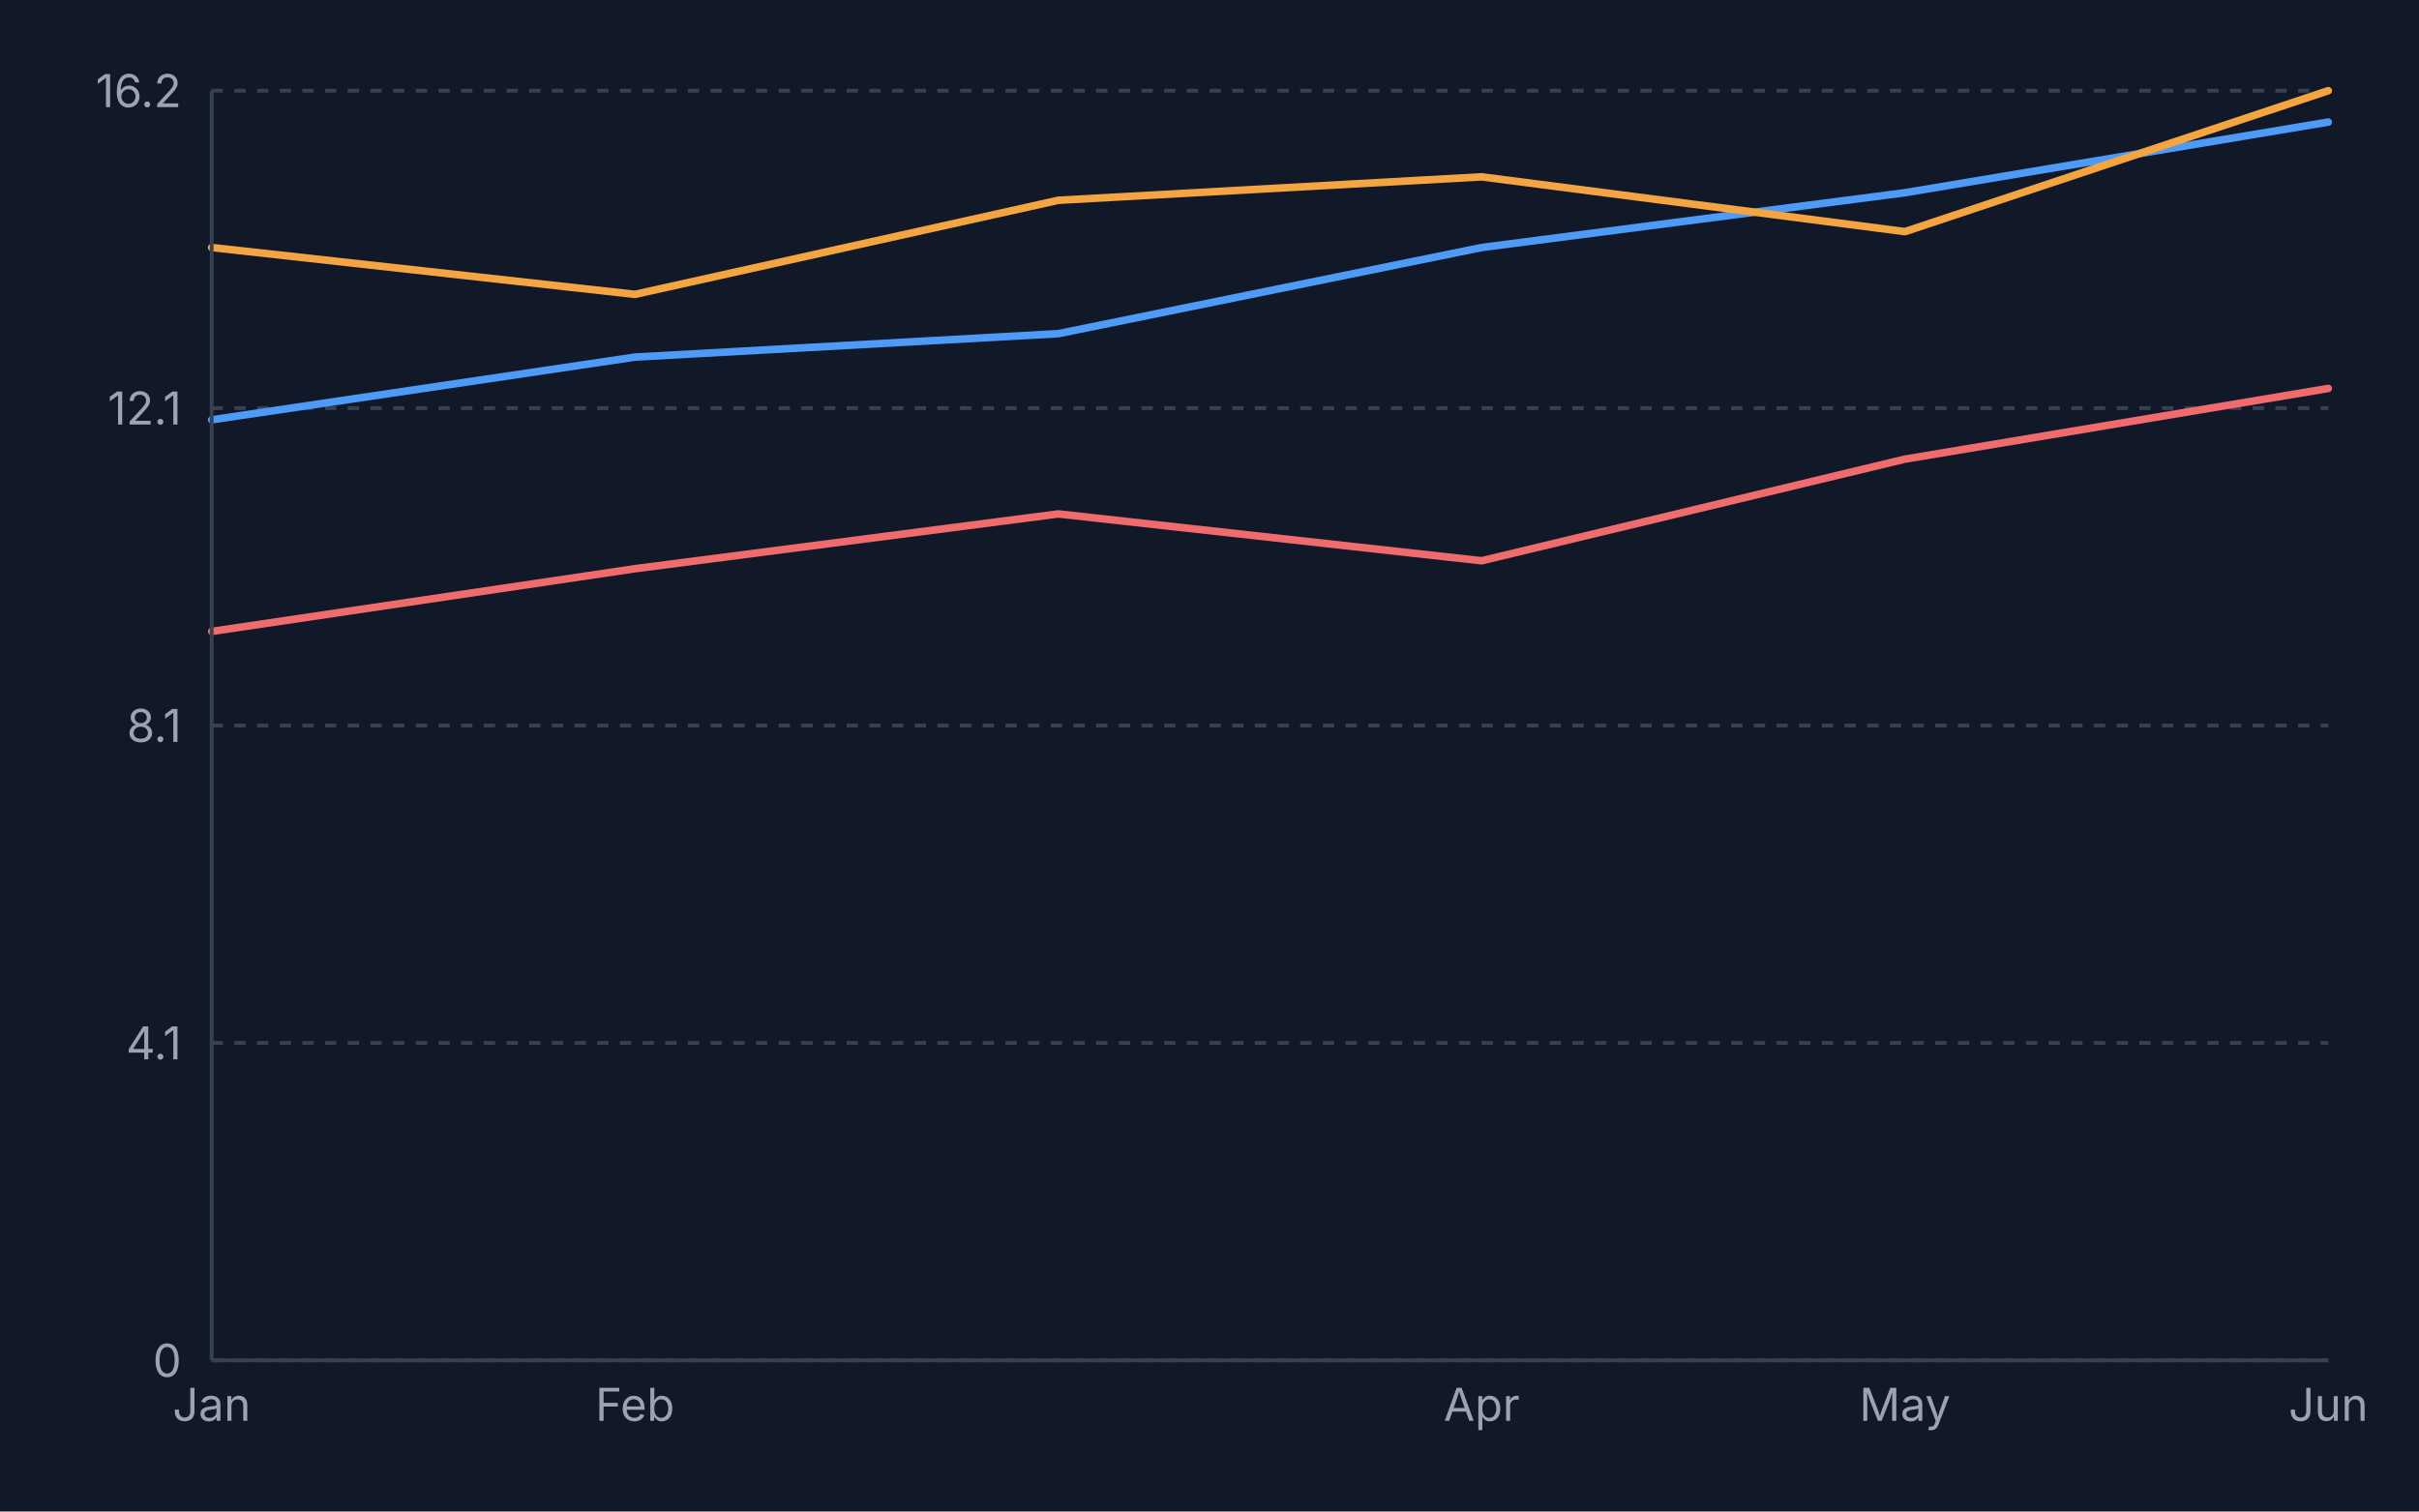
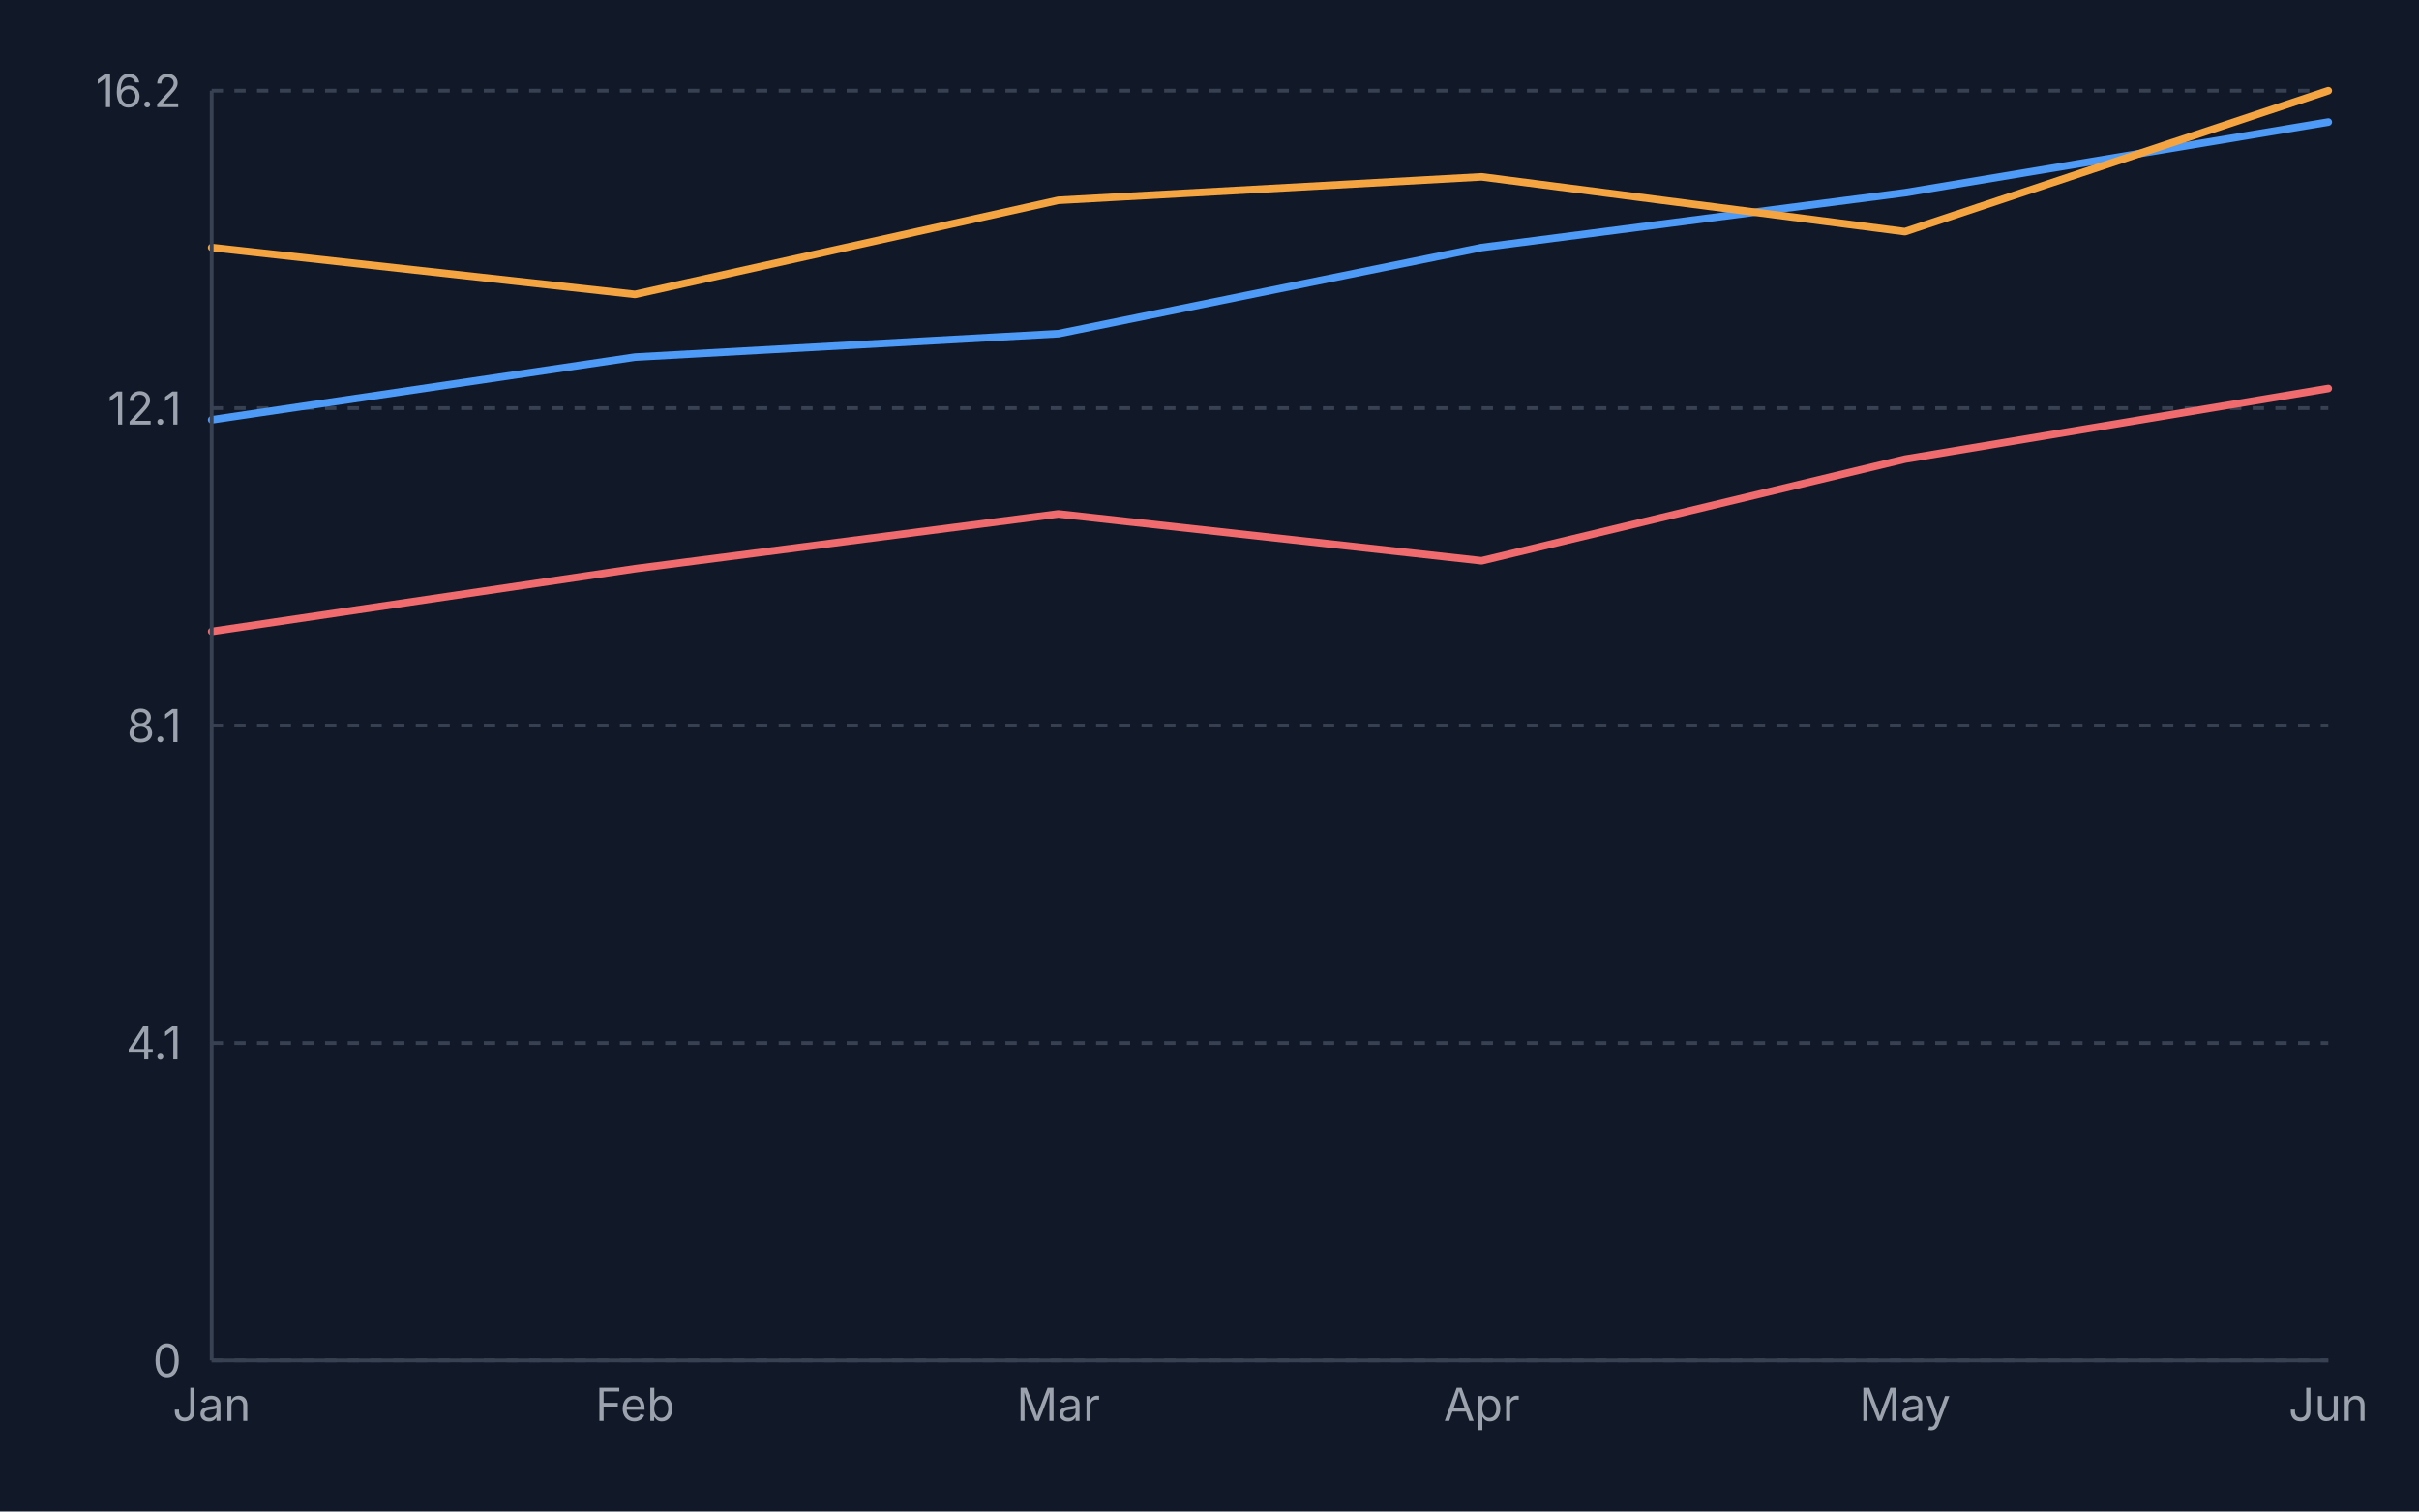
<svg xmlns="http://www.w3.org/2000/svg" width="640" height="400" aria-label="Line chart of revenue" role="img" style="font-family: Inter, &quot;Helvetica Neue&quot;, Arial, sans-serif;">
  <rect x="0" y="0" width="100%" height="100%" fill="rgb(17, 24, 39)" />
  <g transform="translate(56,24)">
    <g>
      <line x1="0" y1="336" x2="560" y2="336" stroke="#374151" stroke-dasharray="3,3" />
      <text x="-8" y="336" text-anchor="end" dominant-baseline="middle" font-size="12px" fill="#9ca3af">0</text>
    </g>
    <g>
      <line x1="0" y1="252" x2="560" y2="252" stroke="#374151" stroke-dasharray="3,3" />
      <text x="-8" y="252" text-anchor="end" dominant-baseline="middle" font-size="12px" fill="#9ca3af">4.1</text>
    </g>
    <g>
      <line x1="0" y1="168" x2="560" y2="168" stroke="#374151" stroke-dasharray="3,3" />
      <text x="-8" y="168" text-anchor="end" dominant-baseline="middle" font-size="12px" fill="#9ca3af">8.1</text>
    </g>
    <g>
      <line x1="0" y1="84" x2="560" y2="84" stroke="#374151" stroke-dasharray="3,3" />
      <text x="-8" y="84" text-anchor="end" dominant-baseline="middle" font-size="12px" fill="#9ca3af">12.1</text>
    </g>
    <g>
      <line x1="0" y1="0" x2="560" y2="0" stroke="#374151" stroke-dasharray="3,3" />
      <text x="-8" y="0" text-anchor="end" dominant-baseline="middle" font-size="12px" fill="#9ca3af">16.2</text>
    </g>
    <text x="0" y="352" text-anchor="middle" font-size="12px" fill="#9ca3af">Jan</text>
    <text x="112" y="352" text-anchor="middle" font-size="12px" fill="#9ca3af">Feb</text>
+     <text x="224" y="352" text-anchor="middle" font-size="12px" fill="#9ca3af">Mar</text>
    <text x="336" y="352" text-anchor="middle" font-size="12px" fill="#9ca3af">Apr</text>
    <text x="448" y="352" text-anchor="middle" font-size="12px" fill="#9ca3af">May</text>
    <text x="560" y="352" text-anchor="middle" font-size="12px" fill="#9ca3af">Jun</text>
    <path d="M0.0,87.1 L112.0,70.5 L224.0,64.3 L336.0,41.5 L448.0,27.0 L560.0,8.3" fill="none" stroke="#4e9af7" stroke-width="2" stroke-linejoin="round" stroke-linecap="round" />
    <path d="M0.0,41.5 L112.0,53.9 L224.0,29.0 L336.0,22.8 L448.0,37.3 L560.0,0.0" fill="none" stroke="#f5a442" stroke-width="2" stroke-linejoin="round" stroke-linecap="round" />
    <path d="M0.0,143.1 L112.0,126.5 L224.0,112.0 L336.0,124.4 L448.0,97.5 L560.0,78.8" fill="none" stroke="#f06b6d" stroke-width="2" stroke-linejoin="round" stroke-linecap="round" />
    <line x1="0" y1="336" x2="560" y2="336" stroke="#374151" />
    <line x1="0" y1="0" x2="0" y2="336" stroke="#374151" />
  </g>
</svg>
